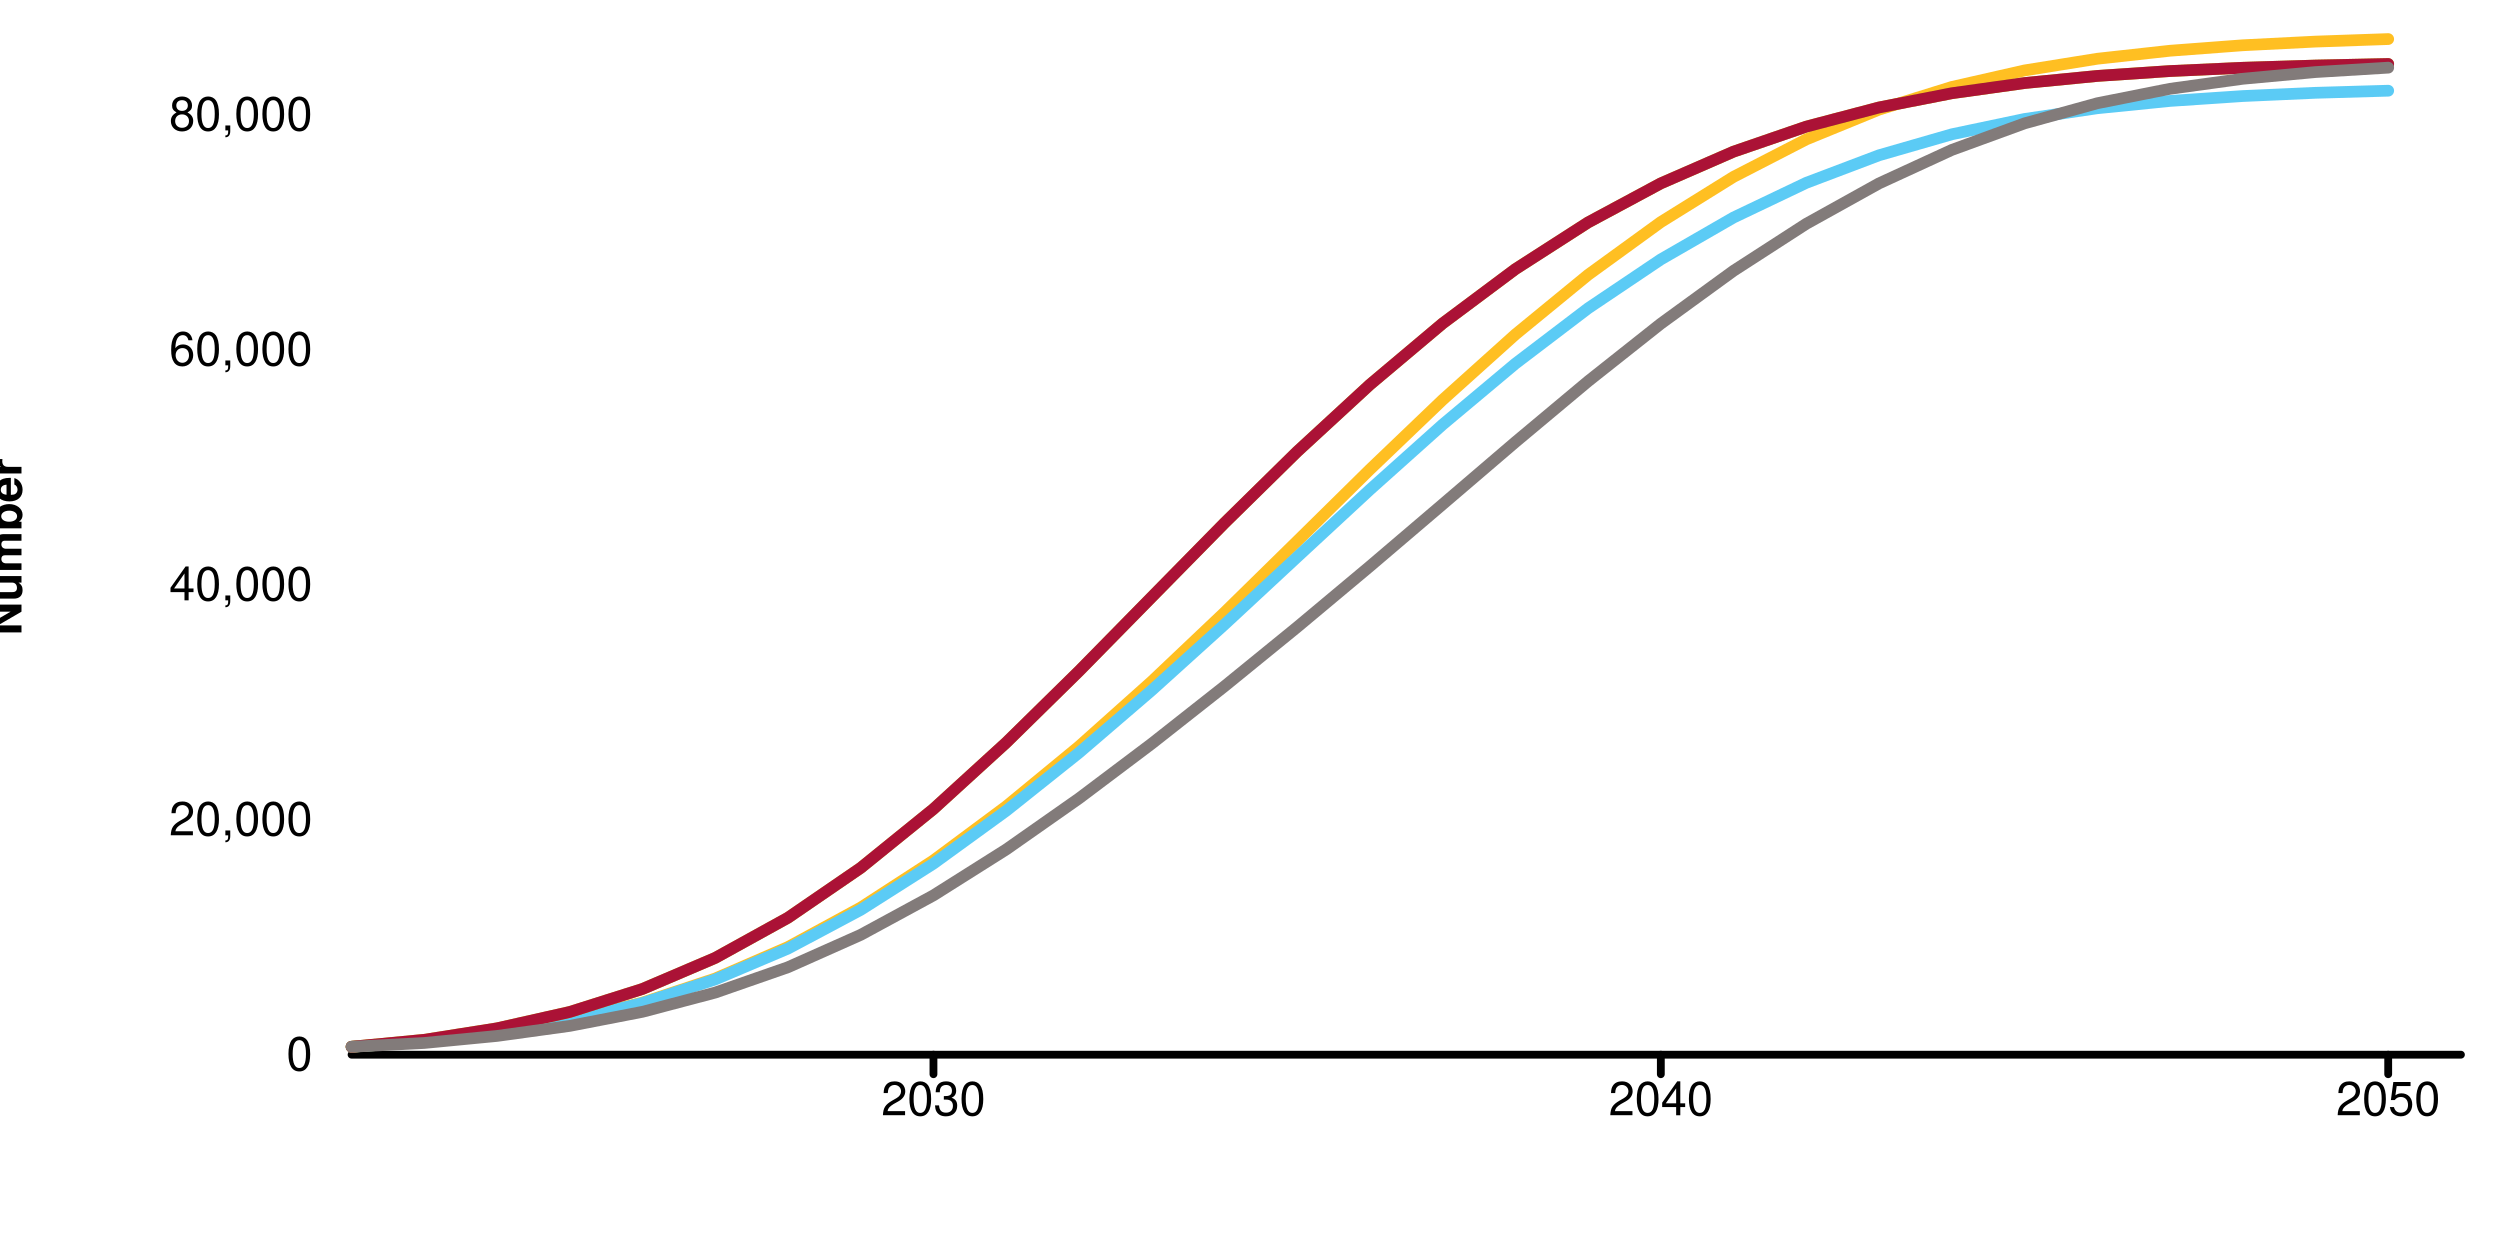
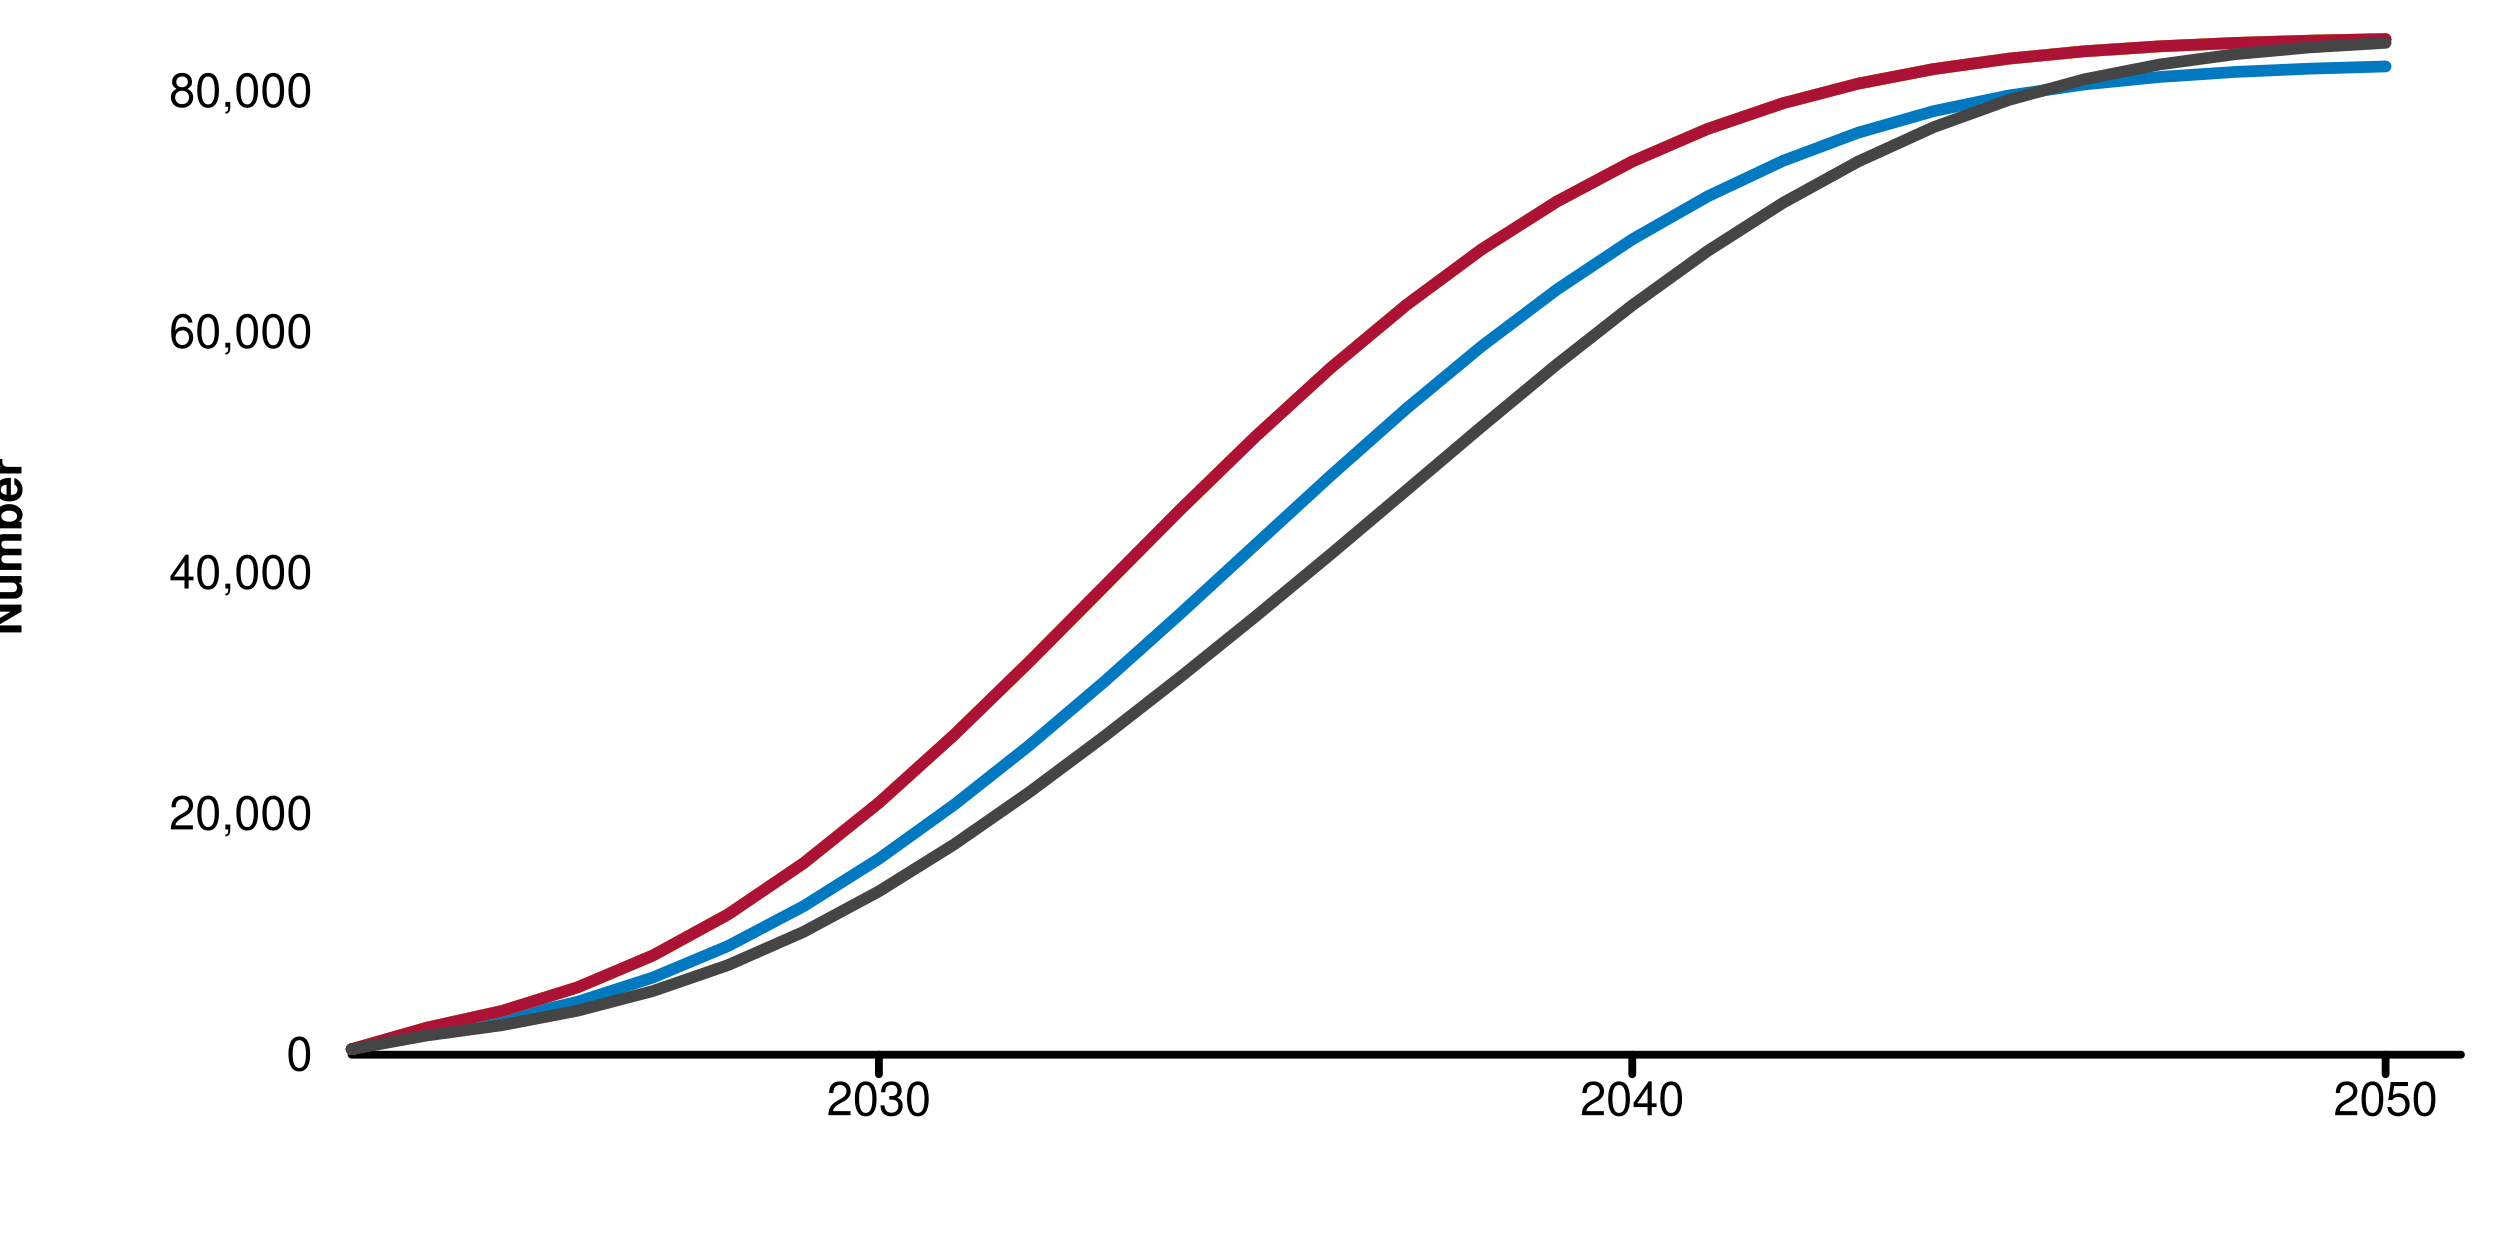
<svg xmlns="http://www.w3.org/2000/svg" width="640" height="320" viewBox="0 0 640 320" style="overflow:display" preserveAspectRatio="xMinYMin meet" overflow="visible">
  <defs>
    <style>
	.data-series path.line { fill-opacity: 0; }
	.data-series path.line.dotted { stroke-dasharray: 12 20 }
	.data-series circle { display: none; }
	.data-series:hover path.line, .data-series.on path.line { stroke-width: 5; }
	.data-series:hover circle, .data-series.on circle { display: inline; }
	.data-series circle:hover, .data-series circle.on { r: 6px!important; fill: black; }
	.grid { font-family: "Helvetica Neue",Helvetica,Arial,"Lucida Grande",sans-serif; }
	.grid line { stroke: rgb(0,0,0); stroke-width: 2; stroke-linecap: round; }
	.grid.grid-x text { text-anchor: middle; dominant-baseline: hanging; transform: translateY(10px); }
	.grid.grid-y text { text-anchor: end; dominant-baseline: middle; transform: translateX(-10px); }
	</style>
  </defs>
  <g class="grid grid-y">
    <line x1="90" y1="270" x2="630" y2="270" data-left="90" />
    <text x="90" y="270" text-anchor="end">0</text>
-     <text x="90" y="209.841" text-anchor="end">20,000</text>
-     <text x="90" y="149.683" text-anchor="end">40,000</text>
-     <text x="90" y="89.524" text-anchor="end">60,000</text>
-     <text x="90" y="29.365" text-anchor="end">80,000</text>
+     <text x="90" y="208.327" text-anchor="end">20,000</text>
+     <text x="90" y="146.654" text-anchor="end">40,000</text>
+     <text x="90" y="84.982" text-anchor="end">60,000</text>
+     <text x="90" y="23.309" text-anchor="end">80,000</text>
    <text style="text-anchor:middle;dominant-baseline:hanging;font-weight:bold;transform: translateY(140px) rotate(-90deg);">Number</text>
  </g>
  <g class="grid grid-x">
-     <line class="tick" x1="238.966" y1="270" x2="238.966" y2="275" />
-     <text x="238.966" y="270" text-anchor="middle">2030</text>
-     <line class="tick" x1="425.172" y1="270" x2="425.172" y2="275" />
-     <text x="425.172" y="270" text-anchor="middle">2040</text>
-     <line class="tick" x1="611.379" y1="270" x2="611.379" y2="275" />
-     <text x="611.379" y="270" text-anchor="middle">2050</text>
+     <line class="tick" x1="225" y1="270" x2="225" y2="275" />
+     <text x="225" y="270" text-anchor="middle">2030</text>
+     <line class="tick" x1="417.857" y1="270" x2="417.857" y2="275" />
+     <text x="417.857" y="270" text-anchor="middle">2040</text>
+     <line class="tick" x1="610.714" y1="270" x2="610.714" y2="275" />
+     <text x="610.714" y="270" text-anchor="middle">2050</text>
    <text style="text-anchor:middle;dominant-baseline:hanging;font-weight:bold;transform: translateY(140px) rotate(-90deg);" />
  </g>
-   <g data-scenario="consumer-transformation" class="data-series">
-     <path d="M 90.00,267.97L 108.62,266.69L 127.24,264.42L 145.86,261.20L 164.48,256.66L 183.10,250.50L 201.72,242.44L 220.34,232.34L 238.97,220.26L 257.59,206.42L 276.21,191.09L 294.83,174.46L 313.45,156.81L 332.07,138.54L 350.69,120.19L 369.31,102.37L 387.93,85.63L 406.55,70.36L 425.17,56.85L 443.79,45.27L 462.41,35.68L 481.03,28.06L 499.66,22.26L 518.28,18.03L 536.90,15.04L 555.52,12.99L 574.14,11.59L 592.76,10.65L 611.38,10.00" id="Consumer Transformation" class="line" stroke="#FFBF22" stroke-width="3" stroke-linecap="round" />
-     <circle cx="90.00" cy="267.97" data-y="674" data-x="2022" r="4" fill="#FFBF22" />
-     <circle cx="108.62" cy="266.69" data-y="1102" data-x="2023" r="4" fill="#FFBF22" />
-     <circle cx="127.24" cy="264.42" data-y="1854" data-x="2024" r="4" fill="#FFBF22" />
-     <circle cx="145.86" cy="261.20" data-y="2927" data-x="2025" r="4" fill="#FFBF22" />
-     <circle cx="164.48" cy="256.66" data-y="4434" data-x="2026" r="4" fill="#FFBF22" />
-     <circle cx="183.10" cy="250.50" data-y="6482" data-x="2027" r="4" fill="#FFBF22" />
-     <circle cx="201.72" cy="242.44" data-y="9161" data-x="2028" r="4" fill="#FFBF22" />
-     <circle cx="220.34" cy="232.34" data-y="12519" data-x="2029" r="4" fill="#FFBF22" />
-     <circle cx="238.97" cy="220.26" data-y="16537" data-x="2030" r="4" fill="#FFBF22" />
-     <circle cx="257.59" cy="206.42" data-y="21136" data-x="2031" r="4" fill="#FFBF22" />
-     <circle cx="276.21" cy="191.09" data-y="26235" data-x="2032" r="4" fill="#FFBF22" />
-     <circle cx="294.83" cy="174.46" data-y="31762" data-x="2033" r="4" fill="#FFBF22" />
-     <circle cx="313.45" cy="156.81" data-y="37630" data-x="2034" r="4" fill="#FFBF22" />
-     <circle cx="332.07" cy="138.54" data-y="43706" data-x="2035" r="4" fill="#FFBF22" />
-     <circle cx="350.69" cy="120.19" data-y="49806" data-x="2036" r="4" fill="#FFBF22" />
-     <circle cx="369.31" cy="102.37" data-y="55729" data-x="2037" r="4" fill="#FFBF22" />
-     <circle cx="387.93" cy="85.63" data-y="61296" data-x="2038" r="4" fill="#FFBF22" />
-     <circle cx="406.55" cy="70.36" data-y="66371" data-x="2039" r="4" fill="#FFBF22" />
-     <circle cx="425.17" cy="56.85" data-y="70861" data-x="2040" r="4" fill="#FFBF22" />
-     <circle cx="443.79" cy="45.27" data-y="74713" data-x="2041" r="4" fill="#FFBF22" />
-     <circle cx="462.41" cy="35.68" data-y="77900" data-x="2042" r="4" fill="#FFBF22" />
-     <circle cx="481.03" cy="28.06" data-y="80433" data-x="2043" r="4" fill="#FFBF22" />
-     <circle cx="499.66" cy="22.26" data-y="82361" data-x="2044" r="4" fill="#FFBF22" />
-     <circle cx="518.28" cy="18.03" data-y="83769" data-x="2045" r="4" fill="#FFBF22" />
-     <circle cx="536.90" cy="15.04" data-y="84761" data-x="2046" r="4" fill="#FFBF22" />
-     <circle cx="555.52" cy="12.99" data-y="85444" data-x="2047" r="4" fill="#FFBF22" />
-     <circle cx="574.14" cy="11.59" data-y="85908" data-x="2048" r="4" fill="#FFBF22" />
-     <circle cx="592.76" cy="10.65" data-y="86222" data-x="2049" r="4" fill="#FFBF22" />
-     <circle cx="611.38" cy="10.00" data-y="86438" data-x="2050" r="4" fill="#FFBF22" />
+   <g data-scenario="electric-engagement" class="data-series">
+     <path d="M 90.00,268.59L 109.29,263.08L 128.57,258.79L 147.86,252.75L 167.14,244.60L 186.43,234.05L 205.71,220.98L 225.00,205.51L 244.29,188.10L 263.57,169.35L 282.86,149.91L 302.14,130.49L 321.43,111.74L 340.71,94.15L 360.00,78.09L 379.29,63.84L 398.57,51.58L 417.86,41.33L 437.14,33.00L 456.43,26.43L 475.71,21.40L 495.00,17.68L 514.29,15.00L 533.57,13.13L 552.86,11.86L 572.14,10.99L 591.43,10.41L 610.71,10.00" id="Electric Engagement" class="line" stroke="#F26522" stroke-width="3" stroke-linecap="round" />
+     <circle cx="90.00" cy="268.59" data-y="458" data-x="2023" r="4" fill="#F26522" />
+     <circle cx="109.29" cy="263.08" data-y="2245" data-x="2024" r="4" fill="#F26522" />
+     <circle cx="128.57" cy="258.79" data-y="3636" data-x="2025" r="4" fill="#F26522" />
+     <circle cx="147.86" cy="252.75" data-y="5594" data-x="2026" r="4" fill="#F26522" />
+     <circle cx="167.14" cy="244.60" data-y="8238" data-x="2027" r="4" fill="#F26522" />
+     <circle cx="186.43" cy="234.05" data-y="11657" data-x="2028" r="4" fill="#F26522" />
+     <circle cx="205.71" cy="220.98" data-y="15898" data-x="2029" r="4" fill="#F26522" />
+     <circle cx="225.00" cy="205.51" data-y="20913" data-x="2030" r="4" fill="#F26522" />
+     <circle cx="244.29" cy="188.10" data-y="26561" data-x="2031" r="4" fill="#F26522" />
+     <circle cx="263.57" cy="169.35" data-y="32640" data-x="2032" r="4" fill="#F26522" />
+     <circle cx="282.86" cy="149.91" data-y="38945" data-x="2033" r="4" fill="#F26522" />
+     <circle cx="302.14" cy="130.49" data-y="45241" data-x="2034" r="4" fill="#F26522" />
+     <circle cx="321.43" cy="111.74" data-y="51323" data-x="2035" r="4" fill="#F26522" />
+     <circle cx="340.71" cy="94.15" data-y="57027" data-x="2036" r="4" fill="#F26522" />
+     <circle cx="360.00" cy="78.09" data-y="62235" data-x="2037" r="4" fill="#F26522" />
+     <circle cx="379.29" cy="63.84" data-y="66855" data-x="2038" r="4" fill="#F26522" />
+     <circle cx="398.57" cy="51.58" data-y="70833" data-x="2039" r="4" fill="#F26522" />
+     <circle cx="417.86" cy="41.33" data-y="74156" data-x="2040" r="4" fill="#F26522" />
+     <circle cx="437.14" cy="33.00" data-y="76856" data-x="2041" r="4" fill="#F26522" />
+     <circle cx="456.43" cy="26.43" data-y="78988" data-x="2042" r="4" fill="#F26522" />
+     <circle cx="475.71" cy="21.40" data-y="80618" data-x="2043" r="4" fill="#F26522" />
+     <circle cx="495.00" cy="17.68" data-y="81826" data-x="2044" r="4" fill="#F26522" />
+     <circle cx="514.29" cy="15.00" data-y="82694" data-x="2045" r="4" fill="#F26522" />
+     <circle cx="533.57" cy="13.13" data-y="83300" data-x="2046" r="4" fill="#F26522" />
+     <circle cx="552.86" cy="11.86" data-y="83714" data-x="2047" r="4" fill="#F26522" />
+     <circle cx="572.14" cy="10.99" data-y="83994" data-x="2048" r="4" fill="#F26522" />
+     <circle cx="591.43" cy="10.41" data-y="84184" data-x="2049" r="4" fill="#F26522" />
+     <circle cx="610.71" cy="10.00" data-y="84316" data-x="2050" r="4" fill="#F26522" />
  </g>
-   <g data-scenario="system-transformation" class="data-series">
-     <path d="M 90.00,267.97L 108.62,266.69L 127.24,264.44L 145.86,261.25L 164.48,256.78L 183.10,250.73L 201.72,242.83L 220.34,232.92L 238.97,221.08L 257.59,207.56L 276.21,192.71L 294.83,176.72L 313.45,159.89L 332.07,142.60L 350.69,125.36L 369.31,108.70L 387.93,93.10L 406.55,78.93L 425.17,66.41L 443.79,55.68L 462.41,46.80L 481.03,39.75L 499.66,34.38L 518.28,30.46L 536.90,27.71L 555.52,25.84L 574.14,24.59L 592.76,23.76L 611.38,23.22" id="System Transformation" class="line" stroke="#5BCBF5" stroke-width="3" stroke-linecap="round" />
-     <circle cx="90.00" cy="267.97" data-y="674" data-x="2022" r="4" fill="#5BCBF5" />
-     <circle cx="108.62" cy="266.69" data-y="1102" data-x="2023" r="4" fill="#5BCBF5" />
-     <circle cx="127.24" cy="264.44" data-y="1849" data-x="2024" r="4" fill="#5BCBF5" />
-     <circle cx="145.86" cy="261.25" data-y="2910" data-x="2025" r="4" fill="#5BCBF5" />
-     <circle cx="164.48" cy="256.78" data-y="4394" data-x="2026" r="4" fill="#5BCBF5" />
-     <circle cx="183.10" cy="250.73" data-y="6407" data-x="2027" r="4" fill="#5BCBF5" />
-     <circle cx="201.72" cy="242.83" data-y="9032" data-x="2028" r="4" fill="#5BCBF5" />
-     <circle cx="220.34" cy="232.92" data-y="12327" data-x="2029" r="4" fill="#5BCBF5" />
-     <circle cx="238.97" cy="221.08" data-y="16264" data-x="2030" r="4" fill="#5BCBF5" />
-     <circle cx="257.59" cy="207.56" data-y="20757" data-x="2031" r="4" fill="#5BCBF5" />
-     <circle cx="276.21" cy="192.71" data-y="25697" data-x="2032" r="4" fill="#5BCBF5" />
-     <circle cx="294.83" cy="176.72" data-y="31011" data-x="2033" r="4" fill="#5BCBF5" />
-     <circle cx="313.45" cy="159.89" data-y="36606" data-x="2034" r="4" fill="#5BCBF5" />
-     <circle cx="332.07" cy="142.60" data-y="42354" data-x="2035" r="4" fill="#5BCBF5" />
-     <circle cx="350.69" cy="125.36" data-y="48086" data-x="2036" r="4" fill="#5BCBF5" />
-     <circle cx="369.31" cy="108.70" data-y="53624" data-x="2037" r="4" fill="#5BCBF5" />
-     <circle cx="387.93" cy="93.10" data-y="58810" data-x="2038" r="4" fill="#5BCBF5" />
-     <circle cx="406.55" cy="78.93" data-y="63523" data-x="2039" r="4" fill="#5BCBF5" />
-     <circle cx="425.17" cy="66.41" data-y="67685" data-x="2040" r="4" fill="#5BCBF5" />
-     <circle cx="443.79" cy="55.68" data-y="71252" data-x="2041" r="4" fill="#5BCBF5" />
-     <circle cx="462.41" cy="46.80" data-y="74204" data-x="2042" r="4" fill="#5BCBF5" />
-     <circle cx="481.03" cy="39.75" data-y="76549" data-x="2043" r="4" fill="#5BCBF5" />
-     <circle cx="499.66" cy="34.38" data-y="78334" data-x="2044" r="4" fill="#5BCBF5" />
-     <circle cx="518.28" cy="30.46" data-y="79635" data-x="2045" r="4" fill="#5BCBF5" />
-     <circle cx="536.90" cy="27.71" data-y="80549" data-x="2046" r="4" fill="#5BCBF5" />
-     <circle cx="555.52" cy="25.84" data-y="81171" data-x="2047" r="4" fill="#5BCBF5" />
-     <circle cx="574.14" cy="24.59" data-y="81587" data-x="2048" r="4" fill="#5BCBF5" />
-     <circle cx="592.76" cy="23.76" data-y="81862" data-x="2049" r="4" fill="#5BCBF5" />
-     <circle cx="611.38" cy="23.22" data-y="82044" data-x="2050" r="4" fill="#5BCBF5" />
+   <g data-scenario="hydrogen-evolution" class="data-series">
+     <path d="M 90.00,268.59L 109.29,264.30L 128.57,261.03L 147.86,256.45L 167.14,250.24L 186.43,242.15L 205.71,231.99L 225.00,219.85L 244.29,205.99L 263.57,190.76L 282.86,174.37L 302.14,157.12L 321.43,139.40L 340.71,121.72L 360.00,104.64L 379.29,88.65L 398.57,74.12L 417.86,61.28L 437.14,50.28L 456.43,41.18L 475.71,33.95L 495.00,28.45L 514.29,24.43L 533.57,21.62L 552.86,19.70L 572.14,18.42L 591.43,17.57L 610.71,17.01" id="Hydrogen Evolution" class="line" stroke="#0079C1" stroke-width="3" stroke-linecap="round" />
+     <circle cx="90.00" cy="268.59" data-y="458" data-x="2023" r="4" fill="#0079C1" />
+     <circle cx="109.29" cy="264.30" data-y="1849" data-x="2024" r="4" fill="#0079C1" />
+     <circle cx="128.57" cy="261.03" data-y="2910" data-x="2025" r="4" fill="#0079C1" />
+     <circle cx="147.86" cy="256.45" data-y="4394" data-x="2026" r="4" fill="#0079C1" />
+     <circle cx="167.14" cy="250.24" data-y="6407" data-x="2027" r="4" fill="#0079C1" />
+     <circle cx="186.43" cy="242.15" data-y="9032" data-x="2028" r="4" fill="#0079C1" />
+     <circle cx="205.71" cy="231.99" data-y="12327" data-x="2029" r="4" fill="#0079C1" />
+     <circle cx="225.00" cy="219.85" data-y="16264" data-x="2030" r="4" fill="#0079C1" />
+     <circle cx="244.29" cy="205.99" data-y="20757" data-x="2031" r="4" fill="#0079C1" />
+     <circle cx="263.57" cy="190.76" data-y="25697" data-x="2032" r="4" fill="#0079C1" />
+     <circle cx="282.86" cy="174.37" data-y="31011" data-x="2033" r="4" fill="#0079C1" />
+     <circle cx="302.14" cy="157.12" data-y="36606" data-x="2034" r="4" fill="#0079C1" />
+     <circle cx="321.43" cy="139.40" data-y="42354" data-x="2035" r="4" fill="#0079C1" />
+     <circle cx="340.71" cy="121.72" data-y="48086" data-x="2036" r="4" fill="#0079C1" />
+     <circle cx="360.00" cy="104.64" data-y="53624" data-x="2037" r="4" fill="#0079C1" />
+     <circle cx="379.29" cy="88.65" data-y="58810" data-x="2038" r="4" fill="#0079C1" />
+     <circle cx="398.57" cy="74.12" data-y="63523" data-x="2039" r="4" fill="#0079C1" />
+     <circle cx="417.86" cy="61.28" data-y="67685" data-x="2040" r="4" fill="#0079C1" />
+     <circle cx="437.14" cy="50.28" data-y="71252" data-x="2041" r="4" fill="#0079C1" />
+     <circle cx="456.43" cy="41.18" data-y="74204" data-x="2042" r="4" fill="#0079C1" />
+     <circle cx="475.71" cy="33.95" data-y="76549" data-x="2043" r="4" fill="#0079C1" />
+     <circle cx="495.00" cy="28.45" data-y="78334" data-x="2044" r="4" fill="#0079C1" />
+     <circle cx="514.29" cy="24.43" data-y="79635" data-x="2045" r="4" fill="#0079C1" />
+     <circle cx="533.57" cy="21.62" data-y="80549" data-x="2046" r="4" fill="#0079C1" />
+     <circle cx="552.86" cy="19.70" data-y="81171" data-x="2047" r="4" fill="#0079C1" />
+     <circle cx="572.14" cy="18.42" data-y="81587" data-x="2048" r="4" fill="#0079C1" />
+     <circle cx="591.43" cy="17.57" data-y="81862" data-x="2049" r="4" fill="#0079C1" />
+     <circle cx="610.71" cy="17.01" data-y="82044" data-x="2050" r="4" fill="#0079C1" />
  </g>
-   <g data-scenario="leading-the-way" class="data-series">
-     <path d="M 90.00,267.97L 108.62,266.19L 127.24,263.25L 145.86,259.06L 164.48,253.17L 183.10,245.22L 201.72,234.94L 220.34,222.18L 238.97,207.10L 257.59,190.11L 276.21,171.82L 294.83,152.86L 313.45,133.92L 332.07,115.62L 350.69,98.47L 369.31,82.80L 387.93,68.90L 406.55,56.94L 425.17,46.94L 443.79,38.82L 462.41,32.41L 481.03,27.51L 499.66,23.87L 518.28,21.26L 536.90,19.44L 555.52,18.19L 574.14,17.35L 592.76,16.78L 611.38,16.38" id="Leading The Way" class="line" stroke="#C2CD23" stroke-width="3" stroke-linecap="round" />
-     <circle cx="90.00" cy="267.97" data-y="674" data-x="2022" r="4" fill="#C2CD23" />
-     <circle cx="108.62" cy="266.19" data-y="1266" data-x="2023" r="4" fill="#C2CD23" />
-     <circle cx="127.24" cy="263.25" data-y="2245" data-x="2024" r="4" fill="#C2CD23" />
-     <circle cx="145.86" cy="259.06" data-y="3636" data-x="2025" r="4" fill="#C2CD23" />
-     <circle cx="164.48" cy="253.17" data-y="5594" data-x="2026" r="4" fill="#C2CD23" />
-     <circle cx="183.10" cy="245.22" data-y="8238" data-x="2027" r="4" fill="#C2CD23" />
-     <circle cx="201.72" cy="234.94" data-y="11657" data-x="2028" r="4" fill="#C2CD23" />
-     <circle cx="220.34" cy="222.18" data-y="15898" data-x="2029" r="4" fill="#C2CD23" />
-     <circle cx="238.97" cy="207.10" data-y="20913" data-x="2030" r="4" fill="#C2CD23" />
-     <circle cx="257.59" cy="190.11" data-y="26561" data-x="2031" r="4" fill="#C2CD23" />
-     <circle cx="276.21" cy="171.82" data-y="32640" data-x="2032" r="4" fill="#C2CD23" />
-     <circle cx="294.83" cy="152.86" data-y="38945" data-x="2033" r="4" fill="#C2CD23" />
-     <circle cx="313.45" cy="133.92" data-y="45241" data-x="2034" r="4" fill="#C2CD23" />
-     <circle cx="332.07" cy="115.62" data-y="51323" data-x="2035" r="4" fill="#C2CD23" />
-     <circle cx="350.69" cy="98.47" data-y="57027" data-x="2036" r="4" fill="#C2CD23" />
-     <circle cx="369.31" cy="82.80" data-y="62235" data-x="2037" r="4" fill="#C2CD23" />
-     <circle cx="387.93" cy="68.90" data-y="66855" data-x="2038" r="4" fill="#C2CD23" />
-     <circle cx="406.55" cy="56.94" data-y="70833" data-x="2039" r="4" fill="#C2CD23" />
-     <circle cx="425.17" cy="46.94" data-y="74156" data-x="2040" r="4" fill="#C2CD23" />
-     <circle cx="443.79" cy="38.82" data-y="76856" data-x="2041" r="4" fill="#C2CD23" />
-     <circle cx="462.41" cy="32.41" data-y="78988" data-x="2042" r="4" fill="#C2CD23" />
-     <circle cx="481.03" cy="27.51" data-y="80618" data-x="2043" r="4" fill="#C2CD23" />
-     <circle cx="499.66" cy="23.87" data-y="81826" data-x="2044" r="4" fill="#C2CD23" />
-     <circle cx="518.28" cy="21.26" data-y="82694" data-x="2045" r="4" fill="#C2CD23" />
-     <circle cx="536.90" cy="19.44" data-y="83300" data-x="2046" r="4" fill="#C2CD23" />
-     <circle cx="555.52" cy="18.19" data-y="83714" data-x="2047" r="4" fill="#C2CD23" />
-     <circle cx="574.14" cy="17.35" data-y="83994" data-x="2048" r="4" fill="#C2CD23" />
-     <circle cx="592.76" cy="16.78" data-y="84184" data-x="2049" r="4" fill="#C2CD23" />
-     <circle cx="611.38" cy="16.38" data-y="84316" data-x="2050" r="4" fill="#C2CD23" />
+   <g data-scenario="holistic-transition" class="data-series">
+     <path d="M 90.00,268.59L 109.29,263.08L 128.57,258.79L 147.86,252.75L 167.14,244.60L 186.43,234.05L 205.71,220.98L 225.00,205.51L 244.29,188.10L 263.57,169.35L 282.86,149.91L 302.14,130.49L 321.43,111.74L 340.71,94.15L 360.00,78.09L 379.29,63.84L 398.57,51.58L 417.86,41.33L 437.14,33.00L 456.43,26.43L 475.71,21.40L 495.00,17.68L 514.29,15.00L 533.57,13.13L 552.86,11.86L 572.14,10.99L 591.43,10.41L 610.71,10.00" id="Holistic Transition" class="line" stroke="#C2CD23" stroke-width="3" stroke-linecap="round" />
+     <circle cx="90.00" cy="268.59" data-y="458" data-x="2023" r="4" fill="#C2CD23" />
+     <circle cx="109.29" cy="263.08" data-y="2245" data-x="2024" r="4" fill="#C2CD23" />
+     <circle cx="128.57" cy="258.79" data-y="3636" data-x="2025" r="4" fill="#C2CD23" />
+     <circle cx="147.86" cy="252.75" data-y="5594" data-x="2026" r="4" fill="#C2CD23" />
+     <circle cx="167.14" cy="244.60" data-y="8238" data-x="2027" r="4" fill="#C2CD23" />
+     <circle cx="186.43" cy="234.05" data-y="11657" data-x="2028" r="4" fill="#C2CD23" />
+     <circle cx="205.71" cy="220.98" data-y="15898" data-x="2029" r="4" fill="#C2CD23" />
+     <circle cx="225.00" cy="205.51" data-y="20913" data-x="2030" r="4" fill="#C2CD23" />
+     <circle cx="244.29" cy="188.10" data-y="26561" data-x="2031" r="4" fill="#C2CD23" />
+     <circle cx="263.57" cy="169.35" data-y="32640" data-x="2032" r="4" fill="#C2CD23" />
+     <circle cx="282.86" cy="149.91" data-y="38945" data-x="2033" r="4" fill="#C2CD23" />
+     <circle cx="302.14" cy="130.49" data-y="45241" data-x="2034" r="4" fill="#C2CD23" />
+     <circle cx="321.43" cy="111.74" data-y="51323" data-x="2035" r="4" fill="#C2CD23" />
+     <circle cx="340.71" cy="94.15" data-y="57027" data-x="2036" r="4" fill="#C2CD23" />
+     <circle cx="360.00" cy="78.09" data-y="62235" data-x="2037" r="4" fill="#C2CD23" />
+     <circle cx="379.29" cy="63.84" data-y="66855" data-x="2038" r="4" fill="#C2CD23" />
+     <circle cx="398.57" cy="51.58" data-y="70833" data-x="2039" r="4" fill="#C2CD23" />
+     <circle cx="417.86" cy="41.33" data-y="74156" data-x="2040" r="4" fill="#C2CD23" />
+     <circle cx="437.14" cy="33.00" data-y="76856" data-x="2041" r="4" fill="#C2CD23" />
+     <circle cx="456.43" cy="26.43" data-y="78988" data-x="2042" r="4" fill="#C2CD23" />
+     <circle cx="475.71" cy="21.40" data-y="80618" data-x="2043" r="4" fill="#C2CD23" />
+     <circle cx="495.00" cy="17.68" data-y="81826" data-x="2044" r="4" fill="#C2CD23" />
+     <circle cx="514.29" cy="15.00" data-y="82694" data-x="2045" r="4" fill="#C2CD23" />
+     <circle cx="533.57" cy="13.13" data-y="83300" data-x="2046" r="4" fill="#C2CD23" />
+     <circle cx="552.86" cy="11.86" data-y="83714" data-x="2047" r="4" fill="#C2CD23" />
+     <circle cx="572.14" cy="10.99" data-y="83994" data-x="2048" r="4" fill="#C2CD23" />
+     <circle cx="591.43" cy="10.41" data-y="84184" data-x="2049" r="4" fill="#C2CD23" />
+     <circle cx="610.71" cy="10.00" data-y="84316" data-x="2050" r="4" fill="#C2CD23" />
  </g>
-   <g data-scenario="planning-scenario" class="data-series">
-     <path d="M 90.00,267.97L 108.62,266.19L 127.24,263.25L 145.86,259.06L 164.48,253.17L 183.10,245.22L 201.72,234.94L 220.34,222.18L 238.97,207.10L 257.59,190.11L 276.21,171.82L 294.83,152.86L 313.45,133.92L 332.07,115.62L 350.69,98.47L 369.31,82.80L 387.93,68.90L 406.55,56.94L 425.17,46.94L 443.79,38.82L 462.41,32.41L 481.03,27.51L 499.66,23.87L 518.28,21.26L 536.90,19.44L 555.52,18.19L 574.14,17.35L 592.76,16.78L 611.38,16.38" id="NPg Best View" class="line" stroke="#ab1236" stroke-width="3" stroke-linecap="round" />
-     <circle cx="90.00" cy="267.97" data-y="674" data-x="2022" r="4" fill="#ab1236" />
-     <circle cx="108.62" cy="266.19" data-y="1266" data-x="2023" r="4" fill="#ab1236" />
-     <circle cx="127.24" cy="263.25" data-y="2245" data-x="2024" r="4" fill="#ab1236" />
-     <circle cx="145.86" cy="259.06" data-y="3636" data-x="2025" r="4" fill="#ab1236" />
-     <circle cx="164.48" cy="253.17" data-y="5594" data-x="2026" r="4" fill="#ab1236" />
-     <circle cx="183.10" cy="245.22" data-y="8238" data-x="2027" r="4" fill="#ab1236" />
-     <circle cx="201.72" cy="234.94" data-y="11657" data-x="2028" r="4" fill="#ab1236" />
-     <circle cx="220.34" cy="222.18" data-y="15898" data-x="2029" r="4" fill="#ab1236" />
-     <circle cx="238.97" cy="207.10" data-y="20913" data-x="2030" r="4" fill="#ab1236" />
-     <circle cx="257.59" cy="190.11" data-y="26561" data-x="2031" r="4" fill="#ab1236" />
-     <circle cx="276.21" cy="171.82" data-y="32640" data-x="2032" r="4" fill="#ab1236" />
-     <circle cx="294.83" cy="152.86" data-y="38945" data-x="2033" r="4" fill="#ab1236" />
-     <circle cx="313.45" cy="133.92" data-y="45241" data-x="2034" r="4" fill="#ab1236" />
-     <circle cx="332.07" cy="115.62" data-y="51323" data-x="2035" r="4" fill="#ab1236" />
-     <circle cx="350.69" cy="98.47" data-y="57027" data-x="2036" r="4" fill="#ab1236" />
-     <circle cx="369.31" cy="82.80" data-y="62235" data-x="2037" r="4" fill="#ab1236" />
-     <circle cx="387.93" cy="68.90" data-y="66855" data-x="2038" r="4" fill="#ab1236" />
-     <circle cx="406.55" cy="56.94" data-y="70833" data-x="2039" r="4" fill="#ab1236" />
-     <circle cx="425.17" cy="46.94" data-y="74156" data-x="2040" r="4" fill="#ab1236" />
-     <circle cx="443.79" cy="38.82" data-y="76856" data-x="2041" r="4" fill="#ab1236" />
-     <circle cx="462.41" cy="32.41" data-y="78988" data-x="2042" r="4" fill="#ab1236" />
-     <circle cx="481.03" cy="27.51" data-y="80618" data-x="2043" r="4" fill="#ab1236" />
-     <circle cx="499.66" cy="23.87" data-y="81826" data-x="2044" r="4" fill="#ab1236" />
-     <circle cx="518.28" cy="21.26" data-y="82694" data-x="2045" r="4" fill="#ab1236" />
-     <circle cx="536.90" cy="19.44" data-y="83300" data-x="2046" r="4" fill="#ab1236" />
-     <circle cx="555.52" cy="18.19" data-y="83714" data-x="2047" r="4" fill="#ab1236" />
-     <circle cx="574.14" cy="17.35" data-y="83994" data-x="2048" r="4" fill="#ab1236" />
-     <circle cx="592.76" cy="16.78" data-y="84184" data-x="2049" r="4" fill="#ab1236" />
-     <circle cx="611.38" cy="16.38" data-y="84316" data-x="2050" r="4" fill="#ab1236" />
+   <g data-scenario="reference-scenario" class="data-series">
+     <path d="M 90.00,268.59L 109.29,263.08L 128.57,258.79L 147.86,252.75L 167.14,244.60L 186.43,234.05L 205.71,220.98L 225.00,205.51L 244.29,188.10L 263.57,169.35L 282.86,149.91L 302.14,130.49L 321.43,111.74L 340.71,94.15L 360.00,78.09L 379.29,63.84L 398.57,51.58L 417.86,41.33L 437.14,33.00L 456.43,26.43L 475.71,21.40L 495.00,17.68L 514.29,15.00L 533.57,13.13L 552.86,11.86L 572.14,10.99L 591.43,10.41L 610.71,10.00" id="NPg Reference Scenario" class="line" stroke="#ab1236" stroke-width="3" stroke-linecap="round" />
+     <circle cx="90.00" cy="268.59" data-y="458" data-x="2023" r="4" fill="#ab1236" />
+     <circle cx="109.29" cy="263.08" data-y="2245" data-x="2024" r="4" fill="#ab1236" />
+     <circle cx="128.57" cy="258.79" data-y="3636" data-x="2025" r="4" fill="#ab1236" />
+     <circle cx="147.86" cy="252.75" data-y="5594" data-x="2026" r="4" fill="#ab1236" />
+     <circle cx="167.14" cy="244.60" data-y="8238" data-x="2027" r="4" fill="#ab1236" />
+     <circle cx="186.43" cy="234.05" data-y="11657" data-x="2028" r="4" fill="#ab1236" />
+     <circle cx="205.71" cy="220.98" data-y="15898" data-x="2029" r="4" fill="#ab1236" />
+     <circle cx="225.00" cy="205.51" data-y="20913" data-x="2030" r="4" fill="#ab1236" />
+     <circle cx="244.29" cy="188.10" data-y="26561" data-x="2031" r="4" fill="#ab1236" />
+     <circle cx="263.57" cy="169.35" data-y="32640" data-x="2032" r="4" fill="#ab1236" />
+     <circle cx="282.86" cy="149.91" data-y="38945" data-x="2033" r="4" fill="#ab1236" />
+     <circle cx="302.14" cy="130.49" data-y="45241" data-x="2034" r="4" fill="#ab1236" />
+     <circle cx="321.43" cy="111.74" data-y="51323" data-x="2035" r="4" fill="#ab1236" />
+     <circle cx="340.71" cy="94.15" data-y="57027" data-x="2036" r="4" fill="#ab1236" />
+     <circle cx="360.00" cy="78.09" data-y="62235" data-x="2037" r="4" fill="#ab1236" />
+     <circle cx="379.29" cy="63.84" data-y="66855" data-x="2038" r="4" fill="#ab1236" />
+     <circle cx="398.57" cy="51.58" data-y="70833" data-x="2039" r="4" fill="#ab1236" />
+     <circle cx="417.86" cy="41.33" data-y="74156" data-x="2040" r="4" fill="#ab1236" />
+     <circle cx="437.14" cy="33.00" data-y="76856" data-x="2041" r="4" fill="#ab1236" />
+     <circle cx="456.43" cy="26.43" data-y="78988" data-x="2042" r="4" fill="#ab1236" />
+     <circle cx="475.71" cy="21.40" data-y="80618" data-x="2043" r="4" fill="#ab1236" />
+     <circle cx="495.00" cy="17.68" data-y="81826" data-x="2044" r="4" fill="#ab1236" />
+     <circle cx="514.29" cy="15.00" data-y="82694" data-x="2045" r="4" fill="#ab1236" />
+     <circle cx="533.57" cy="13.13" data-y="83300" data-x="2046" r="4" fill="#ab1236" />
+     <circle cx="552.86" cy="11.86" data-y="83714" data-x="2047" r="4" fill="#ab1236" />
+     <circle cx="572.14" cy="10.99" data-y="83994" data-x="2048" r="4" fill="#ab1236" />
+     <circle cx="591.43" cy="10.41" data-y="84184" data-x="2049" r="4" fill="#ab1236" />
+     <circle cx="610.71" cy="10.00" data-y="84316" data-x="2050" r="4" fill="#ab1236" />
  </g>
-   <g data-scenario="falling-short" class="data-series">
-     <path d="M 90.00,267.97L 108.62,267.00L 127.24,265.20L 145.86,262.63L 164.48,259.02L 183.10,254.10L 201.72,247.61L 220.34,239.32L 238.97,229.21L 257.59,217.46L 276.21,204.40L 294.83,190.38L 313.45,175.71L 332.07,160.55L 350.69,144.98L 369.31,129.11L 387.93,113.18L 406.55,97.61L 425.17,82.86L 443.79,69.32L 462.41,57.29L 481.03,46.95L 499.66,38.38L 518.28,31.58L 536.90,26.43L 555.52,22.73L 574.14,20.17L 592.76,18.45L 611.38,17.32" id="Falling Short" class="line" stroke="#827B7A" stroke-width="3" stroke-linecap="round" />
-     <circle cx="90.00" cy="267.97" data-y="674" data-x="2022" r="4" fill="#827B7A" />
-     <circle cx="108.62" cy="267.00" data-y="996" data-x="2023" r="4" fill="#827B7A" />
-     <circle cx="127.24" cy="265.20" data-y="1595" data-x="2024" r="4" fill="#827B7A" />
-     <circle cx="145.86" cy="262.63" data-y="2451" data-x="2025" r="4" fill="#827B7A" />
-     <circle cx="164.48" cy="259.02" data-y="3650" data-x="2026" r="4" fill="#827B7A" />
-     <circle cx="183.10" cy="254.10" data-y="5286" data-x="2027" r="4" fill="#827B7A" />
-     <circle cx="201.72" cy="247.61" data-y="7445" data-x="2028" r="4" fill="#827B7A" />
-     <circle cx="220.34" cy="239.32" data-y="10200" data-x="2029" r="4" fill="#827B7A" />
-     <circle cx="238.97" cy="229.21" data-y="13561" data-x="2030" r="4" fill="#827B7A" />
-     <circle cx="257.59" cy="217.46" data-y="17467" data-x="2031" r="4" fill="#827B7A" />
-     <circle cx="276.21" cy="204.40" data-y="21810" data-x="2032" r="4" fill="#827B7A" />
-     <circle cx="294.83" cy="190.38" data-y="26469" data-x="2033" r="4" fill="#827B7A" />
-     <circle cx="313.45" cy="175.71" data-y="31347" data-x="2034" r="4" fill="#827B7A" />
-     <circle cx="332.07" cy="160.55" data-y="36387" data-x="2035" r="4" fill="#827B7A" />
-     <circle cx="350.69" cy="144.98" data-y="41562" data-x="2036" r="4" fill="#827B7A" />
-     <circle cx="369.31" cy="129.11" data-y="46841" data-x="2037" r="4" fill="#827B7A" />
-     <circle cx="387.93" cy="113.18" data-y="52137" data-x="2038" r="4" fill="#827B7A" />
-     <circle cx="406.55" cy="97.61" data-y="57311" data-x="2039" r="4" fill="#827B7A" />
-     <circle cx="425.17" cy="82.86" data-y="62214" data-x="2040" r="4" fill="#827B7A" />
-     <circle cx="443.79" cy="69.32" data-y="66716" data-x="2041" r="4" fill="#827B7A" />
-     <circle cx="462.41" cy="57.29" data-y="70715" data-x="2042" r="4" fill="#827B7A" />
-     <circle cx="481.03" cy="46.95" data-y="74153" data-x="2043" r="4" fill="#827B7A" />
-     <circle cx="499.66" cy="38.38" data-y="77002" data-x="2044" r="4" fill="#827B7A" />
-     <circle cx="518.28" cy="31.58" data-y="79263" data-x="2045" r="4" fill="#827B7A" />
-     <circle cx="536.90" cy="26.43" data-y="80975" data-x="2046" r="4" fill="#827B7A" />
-     <circle cx="555.52" cy="22.73" data-y="82207" data-x="2047" r="4" fill="#827B7A" />
-     <circle cx="574.14" cy="20.17" data-y="83058" data-x="2048" r="4" fill="#827B7A" />
-     <circle cx="592.76" cy="18.45" data-y="83628" data-x="2049" r="4" fill="#827B7A" />
-     <circle cx="611.38" cy="17.32" data-y="84004" data-x="2050" r="4" fill="#827B7A" />
+   <g data-scenario="counterfactual" class="data-series">
+     <path d="M 90.00,268.59L 109.29,265.08L 128.57,262.44L 147.86,258.74L 167.14,253.70L 186.43,247.04L 205.71,238.55L 225.00,228.18L 244.29,216.14L 263.57,202.75L 282.86,188.38L 302.14,173.34L 321.43,157.80L 340.71,141.84L 360.00,125.56L 379.29,109.23L 398.57,93.27L 417.86,78.15L 437.14,64.27L 456.43,51.94L 475.71,41.34L 495.00,32.55L 514.29,25.58L 533.57,20.30L 552.86,16.50L 572.14,13.88L 591.43,12.12L 610.71,10.96" id="Counterfactual" class="line" stroke="#454546" stroke-width="3" stroke-linecap="round" />
+     <circle cx="90.00" cy="268.59" data-y="458" data-x="2023" r="4" fill="#454546" />
+     <circle cx="109.29" cy="265.08" data-y="1595" data-x="2024" r="4" fill="#454546" />
+     <circle cx="128.57" cy="262.44" data-y="2451" data-x="2025" r="4" fill="#454546" />
+     <circle cx="147.86" cy="258.74" data-y="3650" data-x="2026" r="4" fill="#454546" />
+     <circle cx="167.14" cy="253.70" data-y="5286" data-x="2027" r="4" fill="#454546" />
+     <circle cx="186.43" cy="247.04" data-y="7445" data-x="2028" r="4" fill="#454546" />
+     <circle cx="205.71" cy="238.55" data-y="10200" data-x="2029" r="4" fill="#454546" />
+     <circle cx="225.00" cy="228.18" data-y="13561" data-x="2030" r="4" fill="#454546" />
+     <circle cx="244.29" cy="216.14" data-y="17467" data-x="2031" r="4" fill="#454546" />
+     <circle cx="263.57" cy="202.75" data-y="21810" data-x="2032" r="4" fill="#454546" />
+     <circle cx="282.86" cy="188.38" data-y="26469" data-x="2033" r="4" fill="#454546" />
+     <circle cx="302.14" cy="173.34" data-y="31347" data-x="2034" r="4" fill="#454546" />
+     <circle cx="321.43" cy="157.80" data-y="36387" data-x="2035" r="4" fill="#454546" />
+     <circle cx="340.71" cy="141.84" data-y="41562" data-x="2036" r="4" fill="#454546" />
+     <circle cx="360.00" cy="125.56" data-y="46841" data-x="2037" r="4" fill="#454546" />
+     <circle cx="379.29" cy="109.23" data-y="52137" data-x="2038" r="4" fill="#454546" />
+     <circle cx="398.57" cy="93.27" data-y="57311" data-x="2039" r="4" fill="#454546" />
+     <circle cx="417.86" cy="78.15" data-y="62214" data-x="2040" r="4" fill="#454546" />
+     <circle cx="437.14" cy="64.27" data-y="66716" data-x="2041" r="4" fill="#454546" />
+     <circle cx="456.43" cy="51.94" data-y="70715" data-x="2042" r="4" fill="#454546" />
+     <circle cx="475.71" cy="41.34" data-y="74153" data-x="2043" r="4" fill="#454546" />
+     <circle cx="495.00" cy="32.55" data-y="77002" data-x="2044" r="4" fill="#454546" />
+     <circle cx="514.29" cy="25.58" data-y="79263" data-x="2045" r="4" fill="#454546" />
+     <circle cx="533.57" cy="20.30" data-y="80975" data-x="2046" r="4" fill="#454546" />
+     <circle cx="552.86" cy="16.50" data-y="82207" data-x="2047" r="4" fill="#454546" />
+     <circle cx="572.14" cy="13.88" data-y="83058" data-x="2048" r="4" fill="#454546" />
+     <circle cx="591.43" cy="12.12" data-y="83628" data-x="2049" r="4" fill="#454546" />
+     <circle cx="610.71" cy="10.96" data-y="84004" data-x="2050" r="4" fill="#454546" />
  </g>
</svg>
